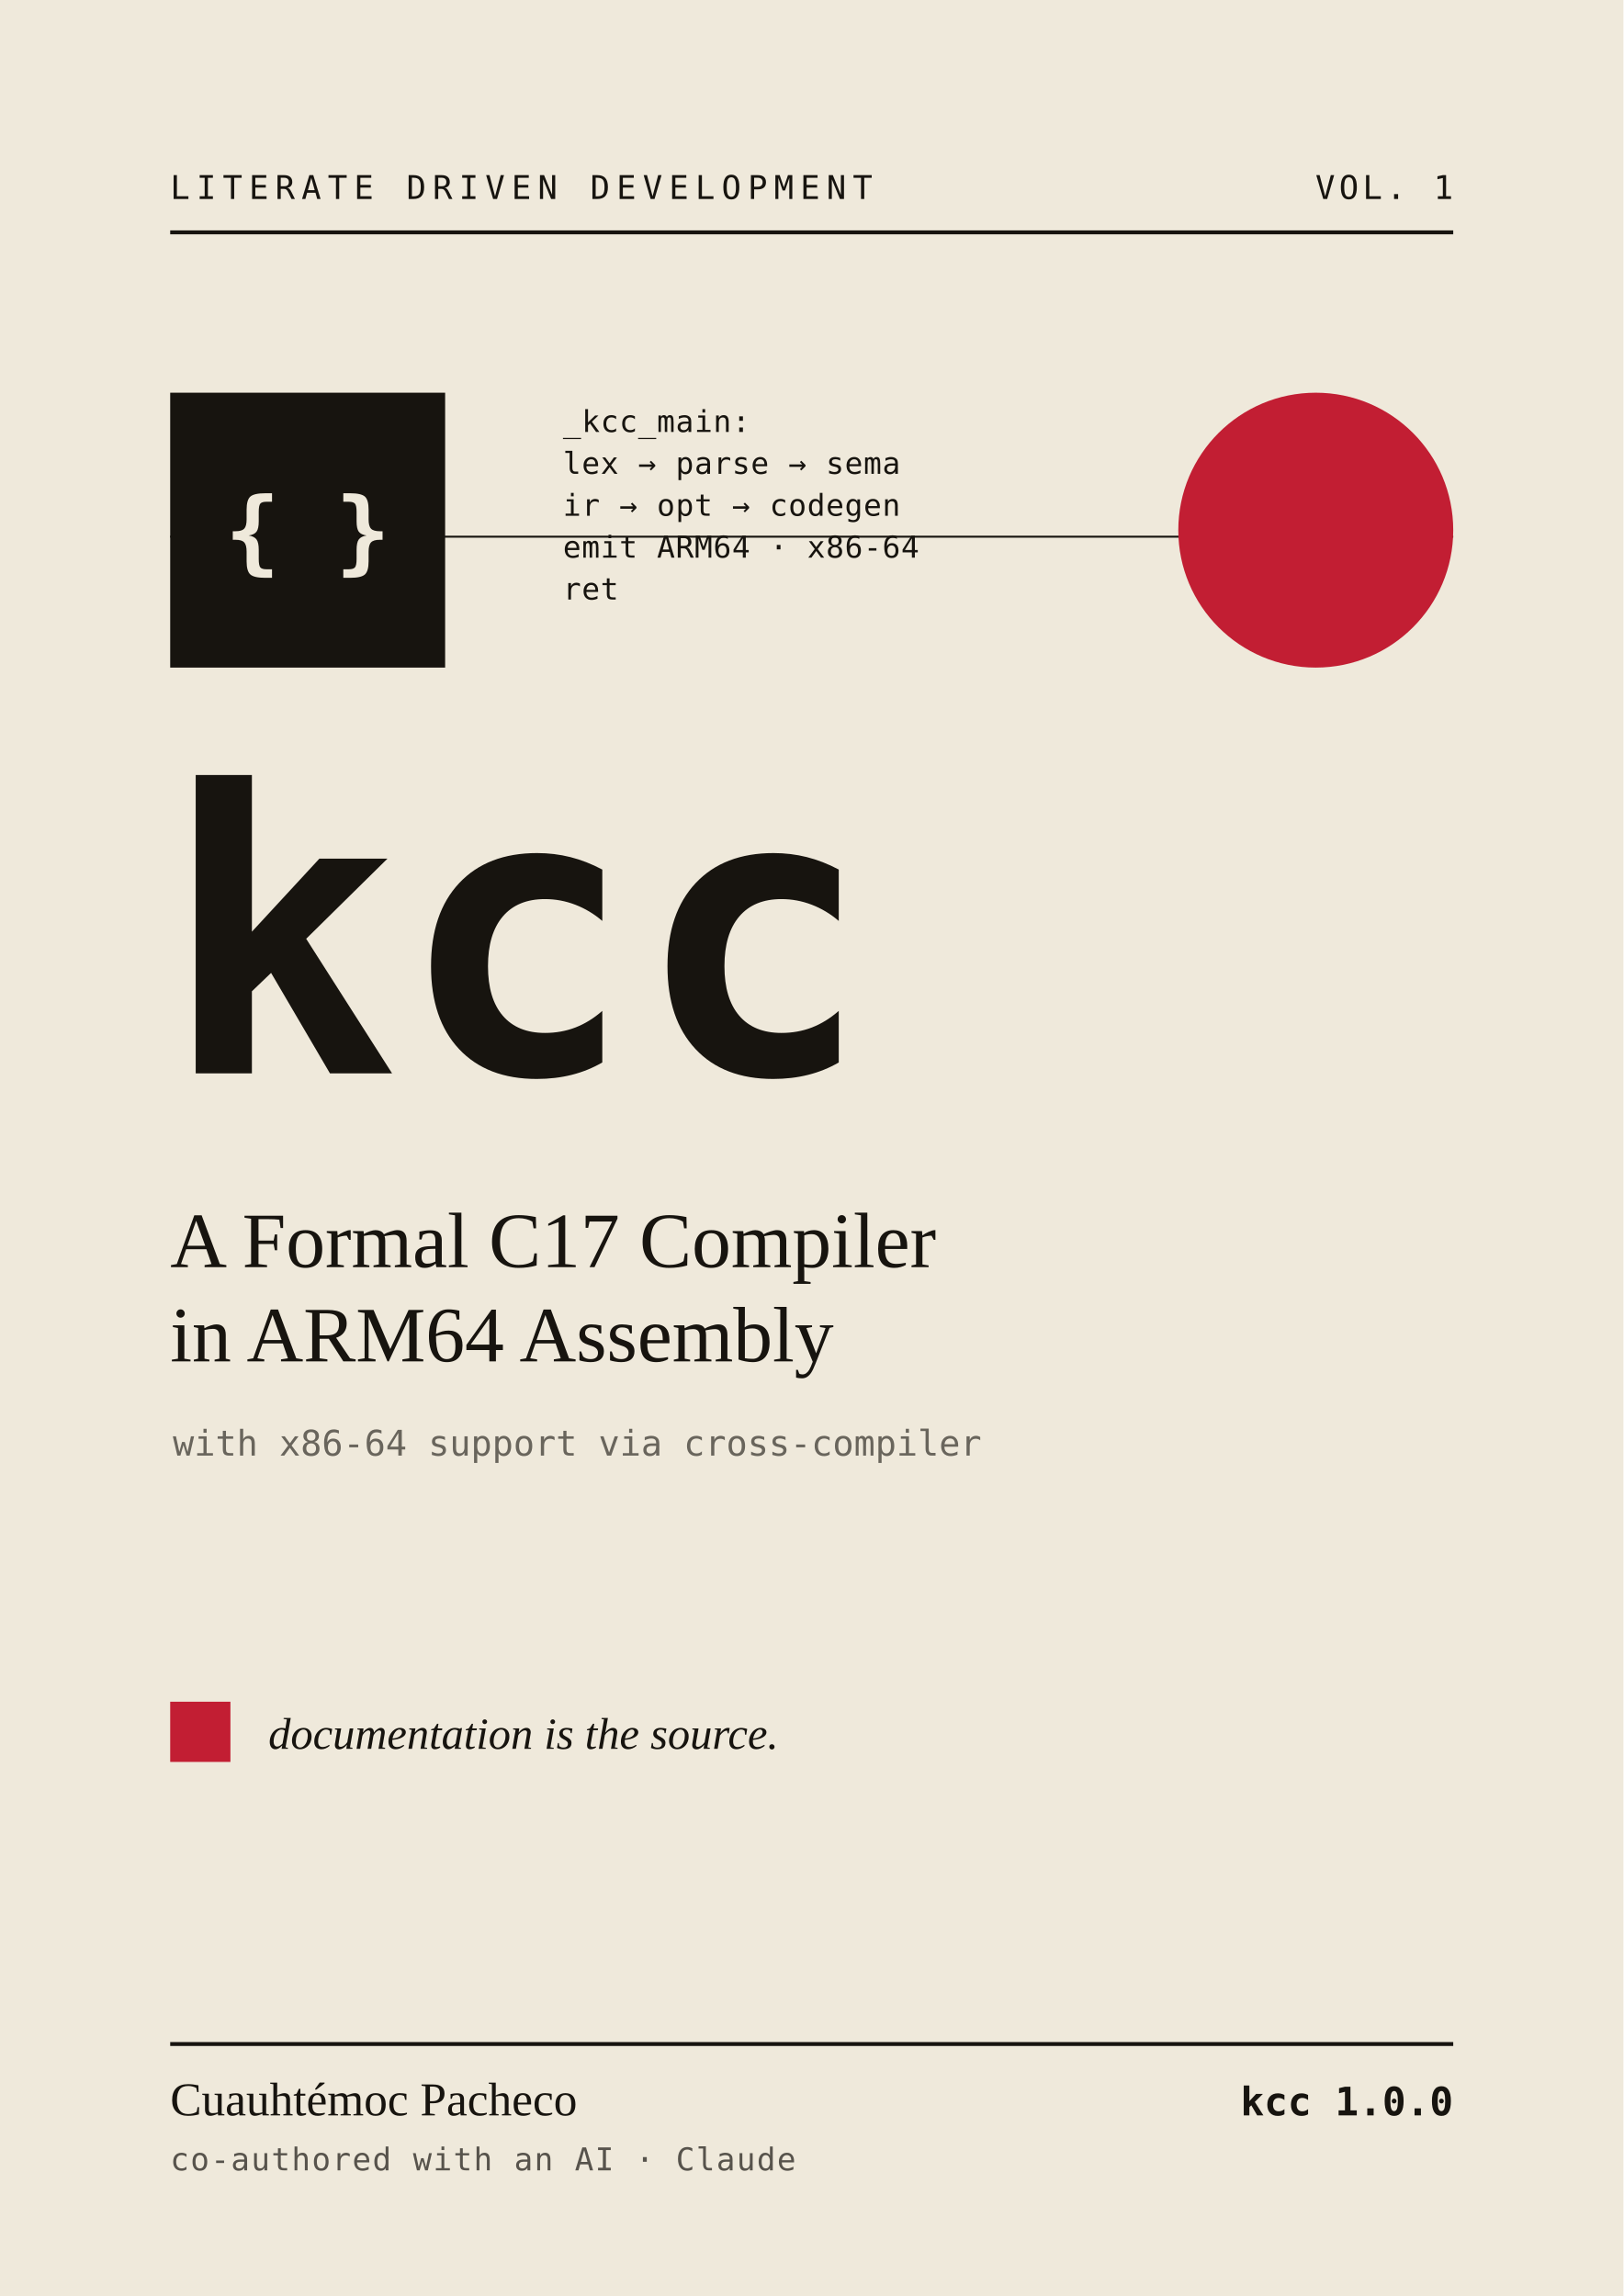
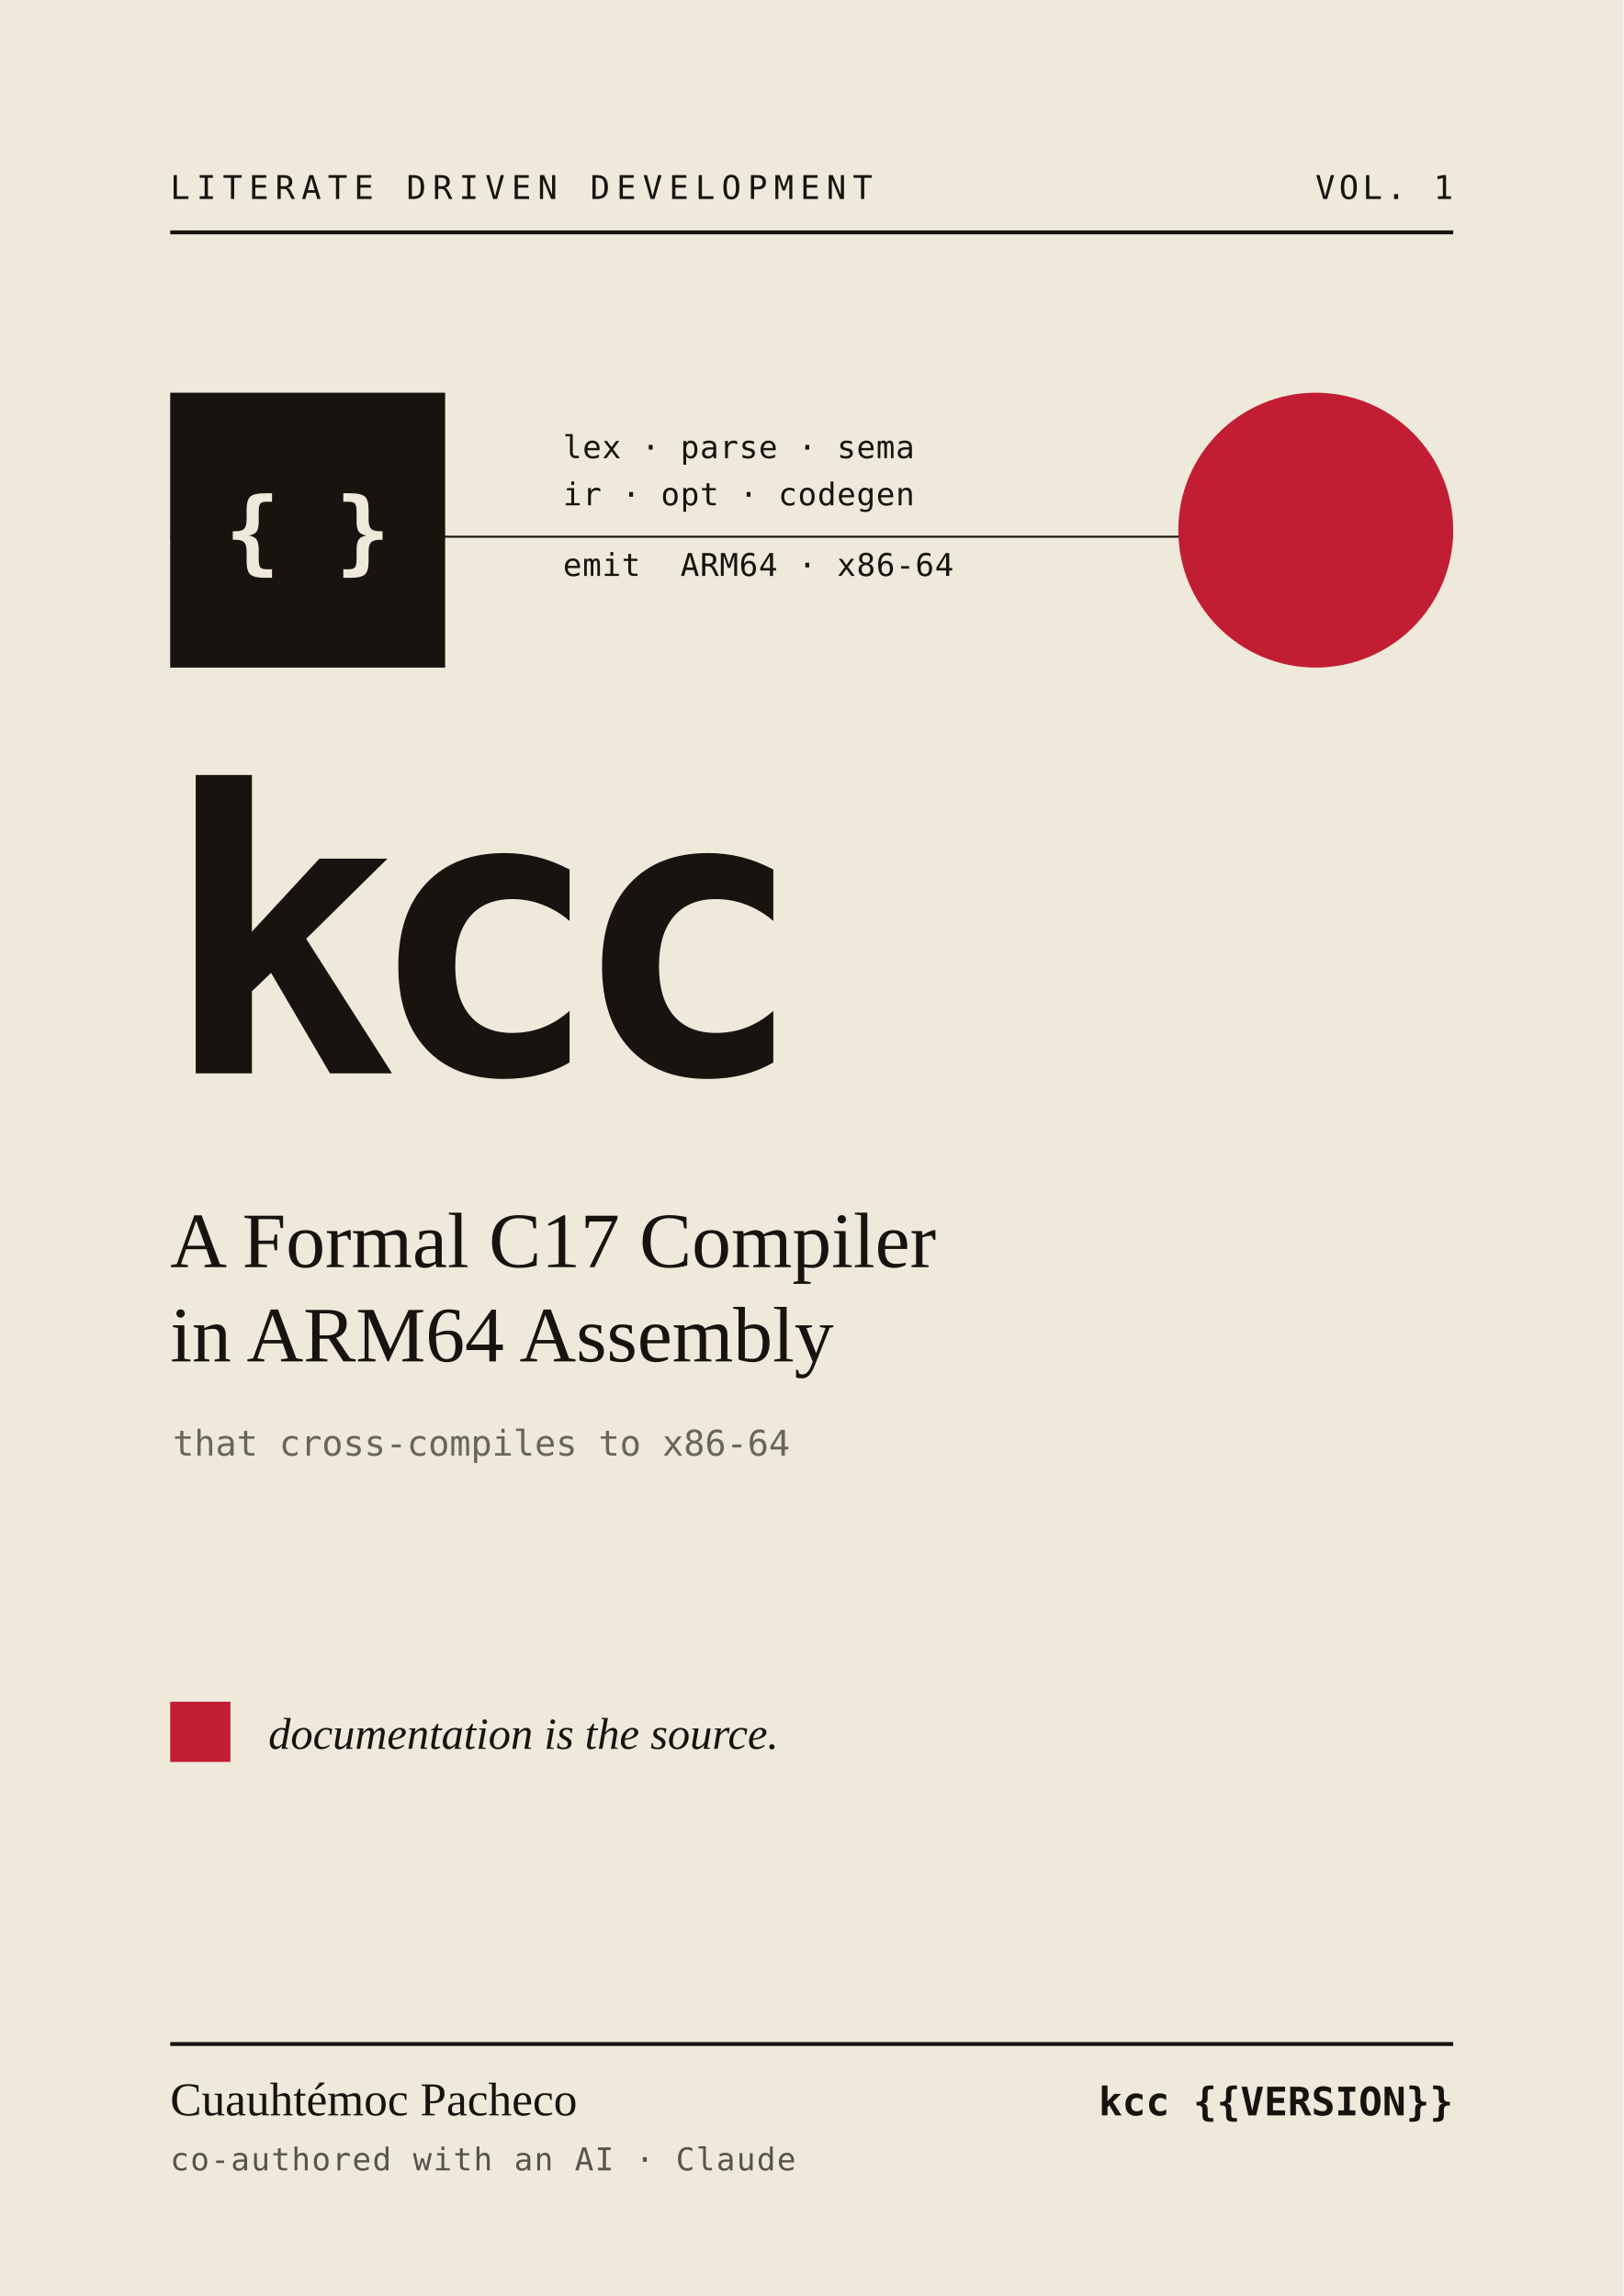
<svg xmlns="http://www.w3.org/2000/svg" width="1240" height="1754" viewBox="0 0 1240 1754">
  <rect width="1240" height="1754" fill="#EFE9DB" />
  <text x="130" y="152" font-family="'Menlo','Monaco',monospace" font-size="25" letter-spacing="5" fill="#17140F">LITERATE DRIVEN DEVELOPMENT</text>
  <text x="1110" y="152" text-anchor="end" font-family="'Menlo','Monaco',monospace" font-size="25" letter-spacing="3" fill="#17140F">VOL. 1</text>
  <rect x="130" y="176" width="980" height="3" fill="#17140F" />
  <line x1="130" y1="410" x2="1110" y2="410" stroke="#17140F" stroke-width="1.5" />
  <rect x="130" y="300" width="210" height="210" fill="#17140F" />
  <text x="235" y="430" text-anchor="middle" font-family="'Menlo','Monaco',monospace" font-size="70" font-weight="700" fill="#EFE9DB">{ }</text>
  <circle cx="1005" cy="405" r="105" fill="#C21E33" />
-   <g font-family="'Menlo','Monaco',monospace" font-size="23" fill="#17140F" letter-spacing="0.5">
-     <text x="430" y="330">_kcc_main:</text>
-     <text x="430" y="362">  lex → parse → sema</text>
-     <text x="430" y="394">  ir  → opt   → codegen</text>
-     <text x="430" y="426">  emit  ARM64 · x86-64</text>
-     <text x="430" y="458">  ret</text>
+   <g font-family="'Menlo','Monaco',monospace" font-size="24" fill="#17140F" letter-spacing="0.5">
+     <text x="430" y="350">lex · parse · sema</text>
+     <text x="430" y="386">ir · opt · codegen</text>
+     <text x="430" y="440">emit  ARM64 · x86-64</text>
  </g>
-   <text x="124" y="820" font-family="'Menlo','Monaco',monospace" font-size="300" font-weight="700" fill="#17140F">kcc</text>
+   <text x="124" y="820" font-family="'Menlo','Monaco',monospace" font-size="300" font-weight="700" letter-spacing="-25" fill="#17140F">kcc</text>
  <text x="130" y="968" font-family="'Georgia','Times New Roman',serif" font-size="60" fill="#17140F">A Formal C17 Compiler</text>
  <text x="130" y="1040" font-family="'Georgia','Times New Roman',serif" font-size="60" fill="#17140F">in ARM64 Assembly</text>
-   <text x="132" y="1112" font-family="'Menlo','Monaco',monospace" font-size="27" fill="#17140F" opacity="0.62">with x86-64 support via cross-compiler</text>
+   <text x="132" y="1112" font-family="'Menlo','Monaco',monospace" font-size="27" fill="#17140F" opacity="0.62">that cross-compiles to x86-64</text>
  <rect x="130" y="1300" width="46" height="46" fill="#C21E33" />
  <text x="205" y="1336" font-family="'Georgia','Times New Roman',serif" font-style="italic" font-size="34" fill="#17140F">documentation is the source.</text>
  <rect x="130" y="1560" width="980" height="3" fill="#17140F" />
  <text x="130" y="1616" font-family="'Georgia','Times New Roman',serif" font-size="36" fill="#17140F">Cuauhtémoc Pacheco</text>
  <text x="130" y="1658" font-family="'Menlo','Monaco',monospace" font-size="24" letter-spacing="1" fill="#17140F" opacity="0.7">co-authored with an AI · Claude</text>
-   <text x="1110" y="1616" text-anchor="end" font-family="'Menlo','Monaco',monospace" font-size="30" font-weight="700" fill="#17140F">kcc 1.0.0</text>
+   <text x="1110" y="1616" text-anchor="end" font-family="'Menlo','Monaco',monospace" font-size="30" font-weight="700" fill="#17140F">kcc {{VERSION}}</text>
</svg>
